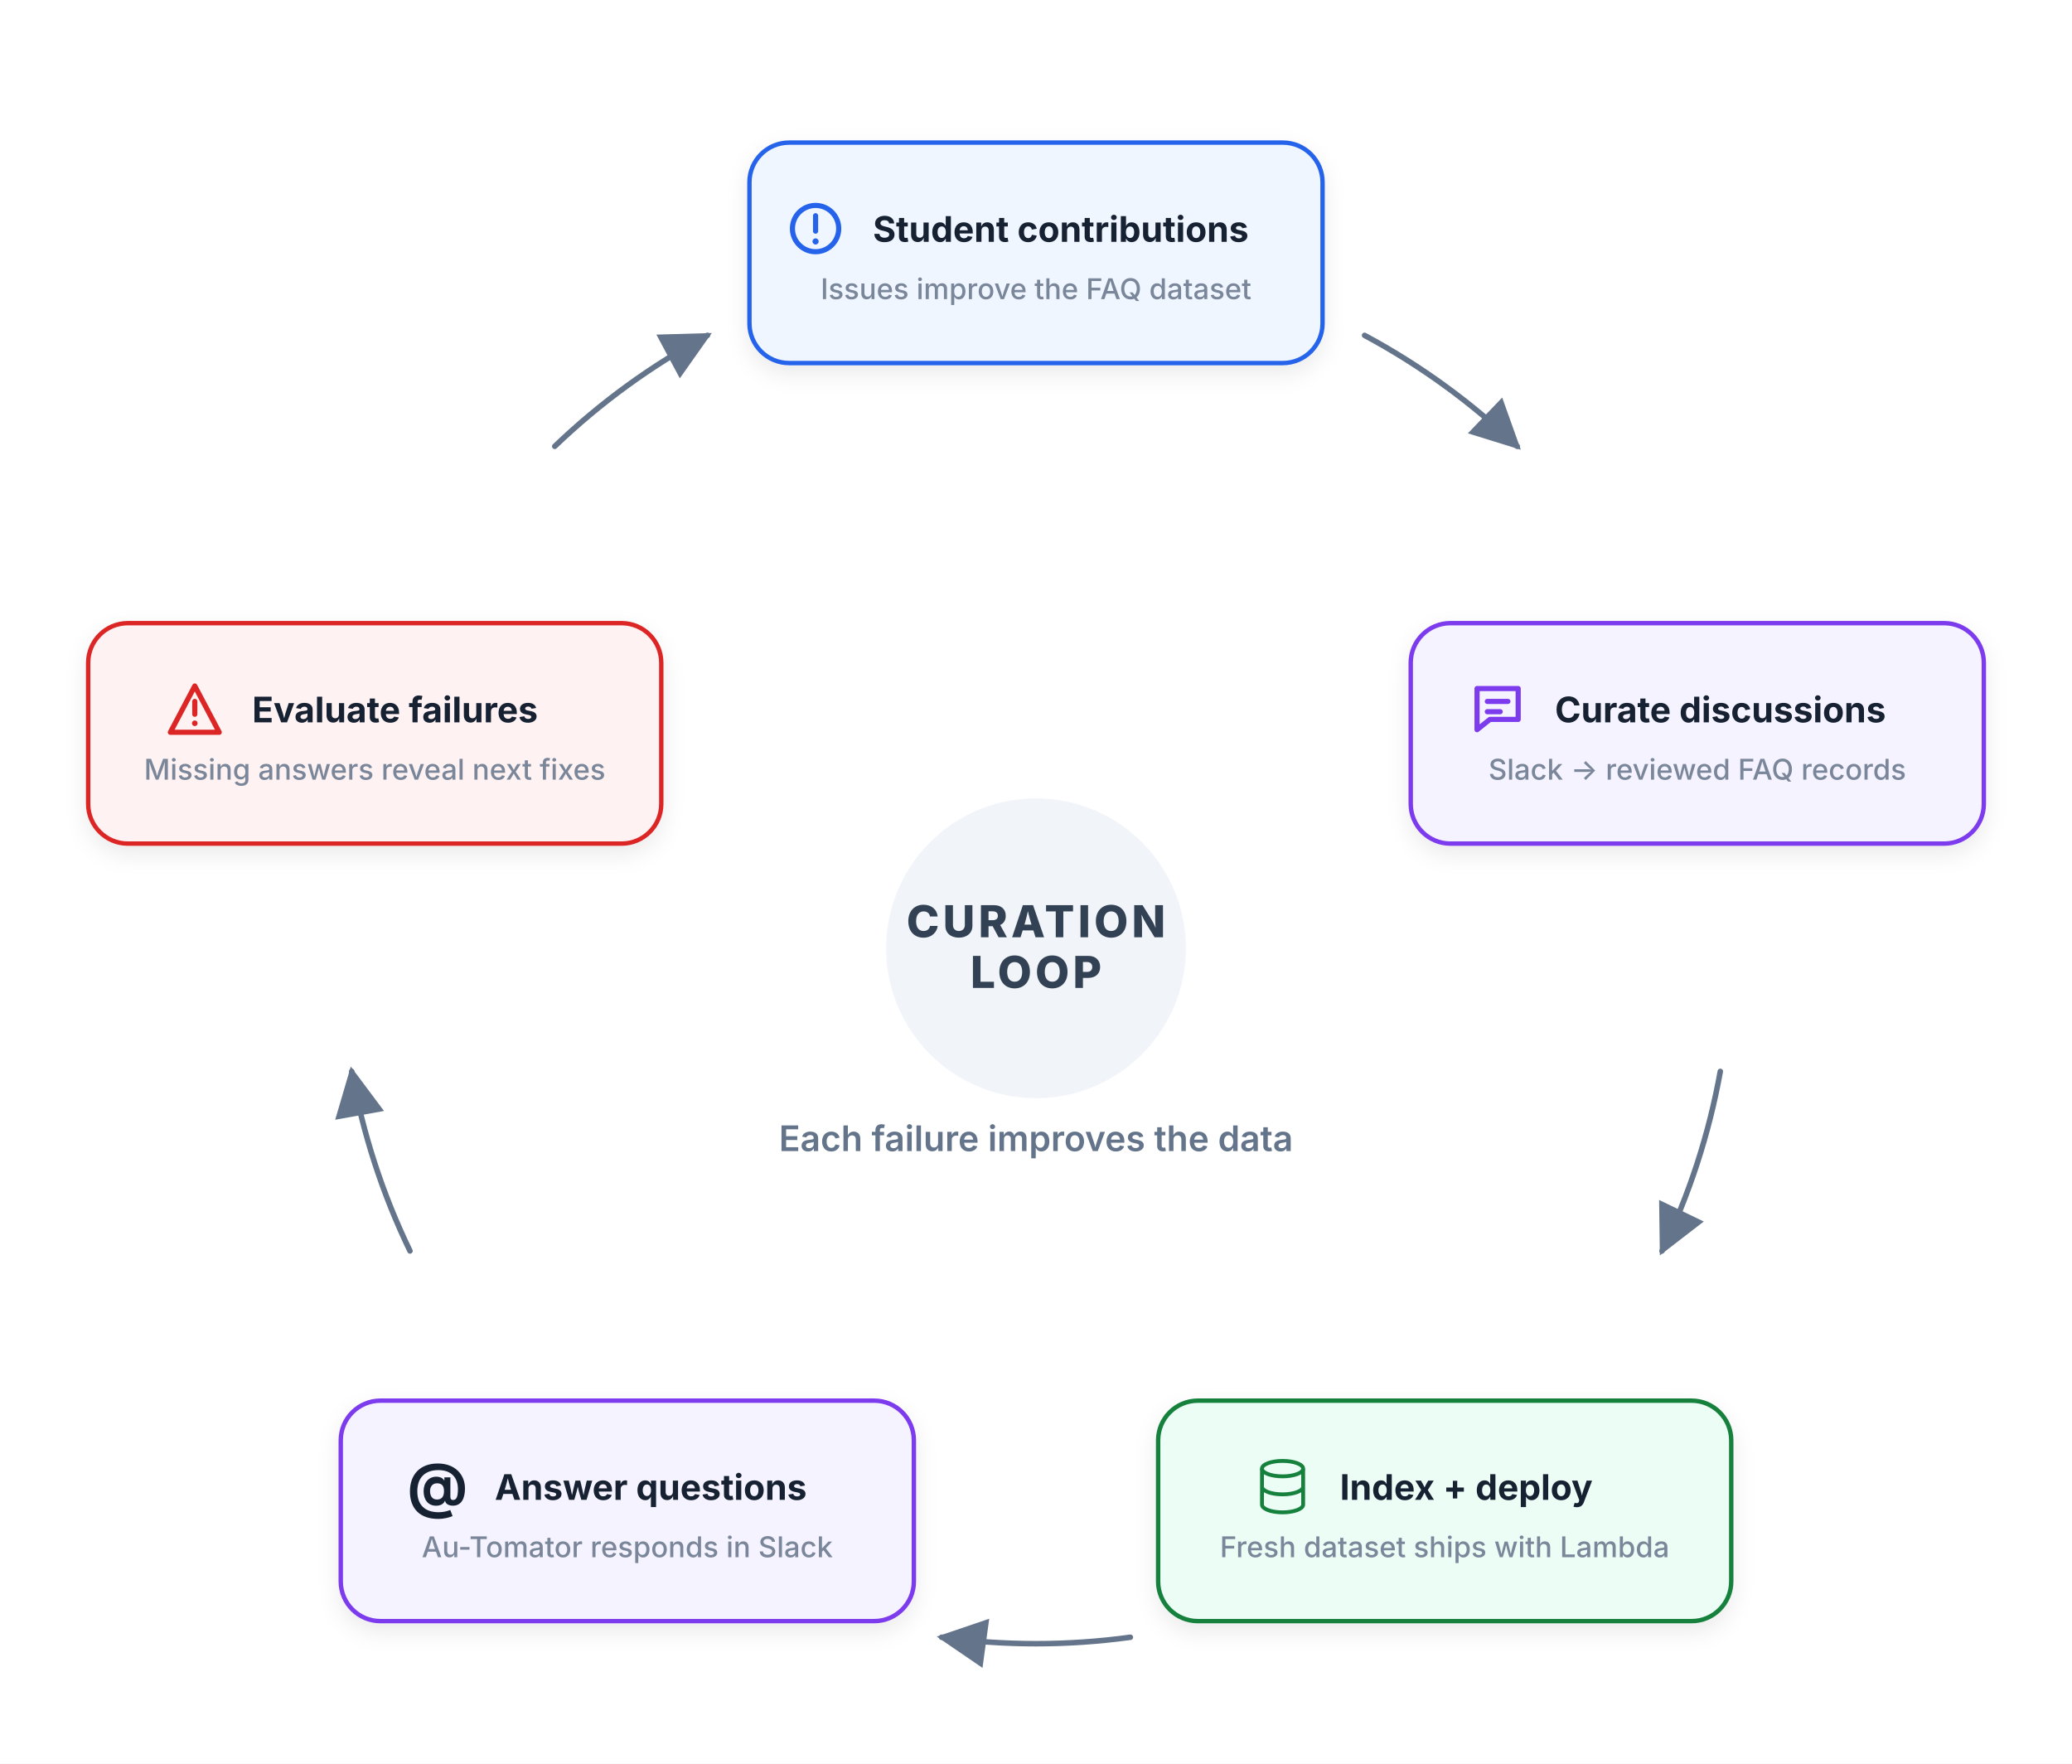
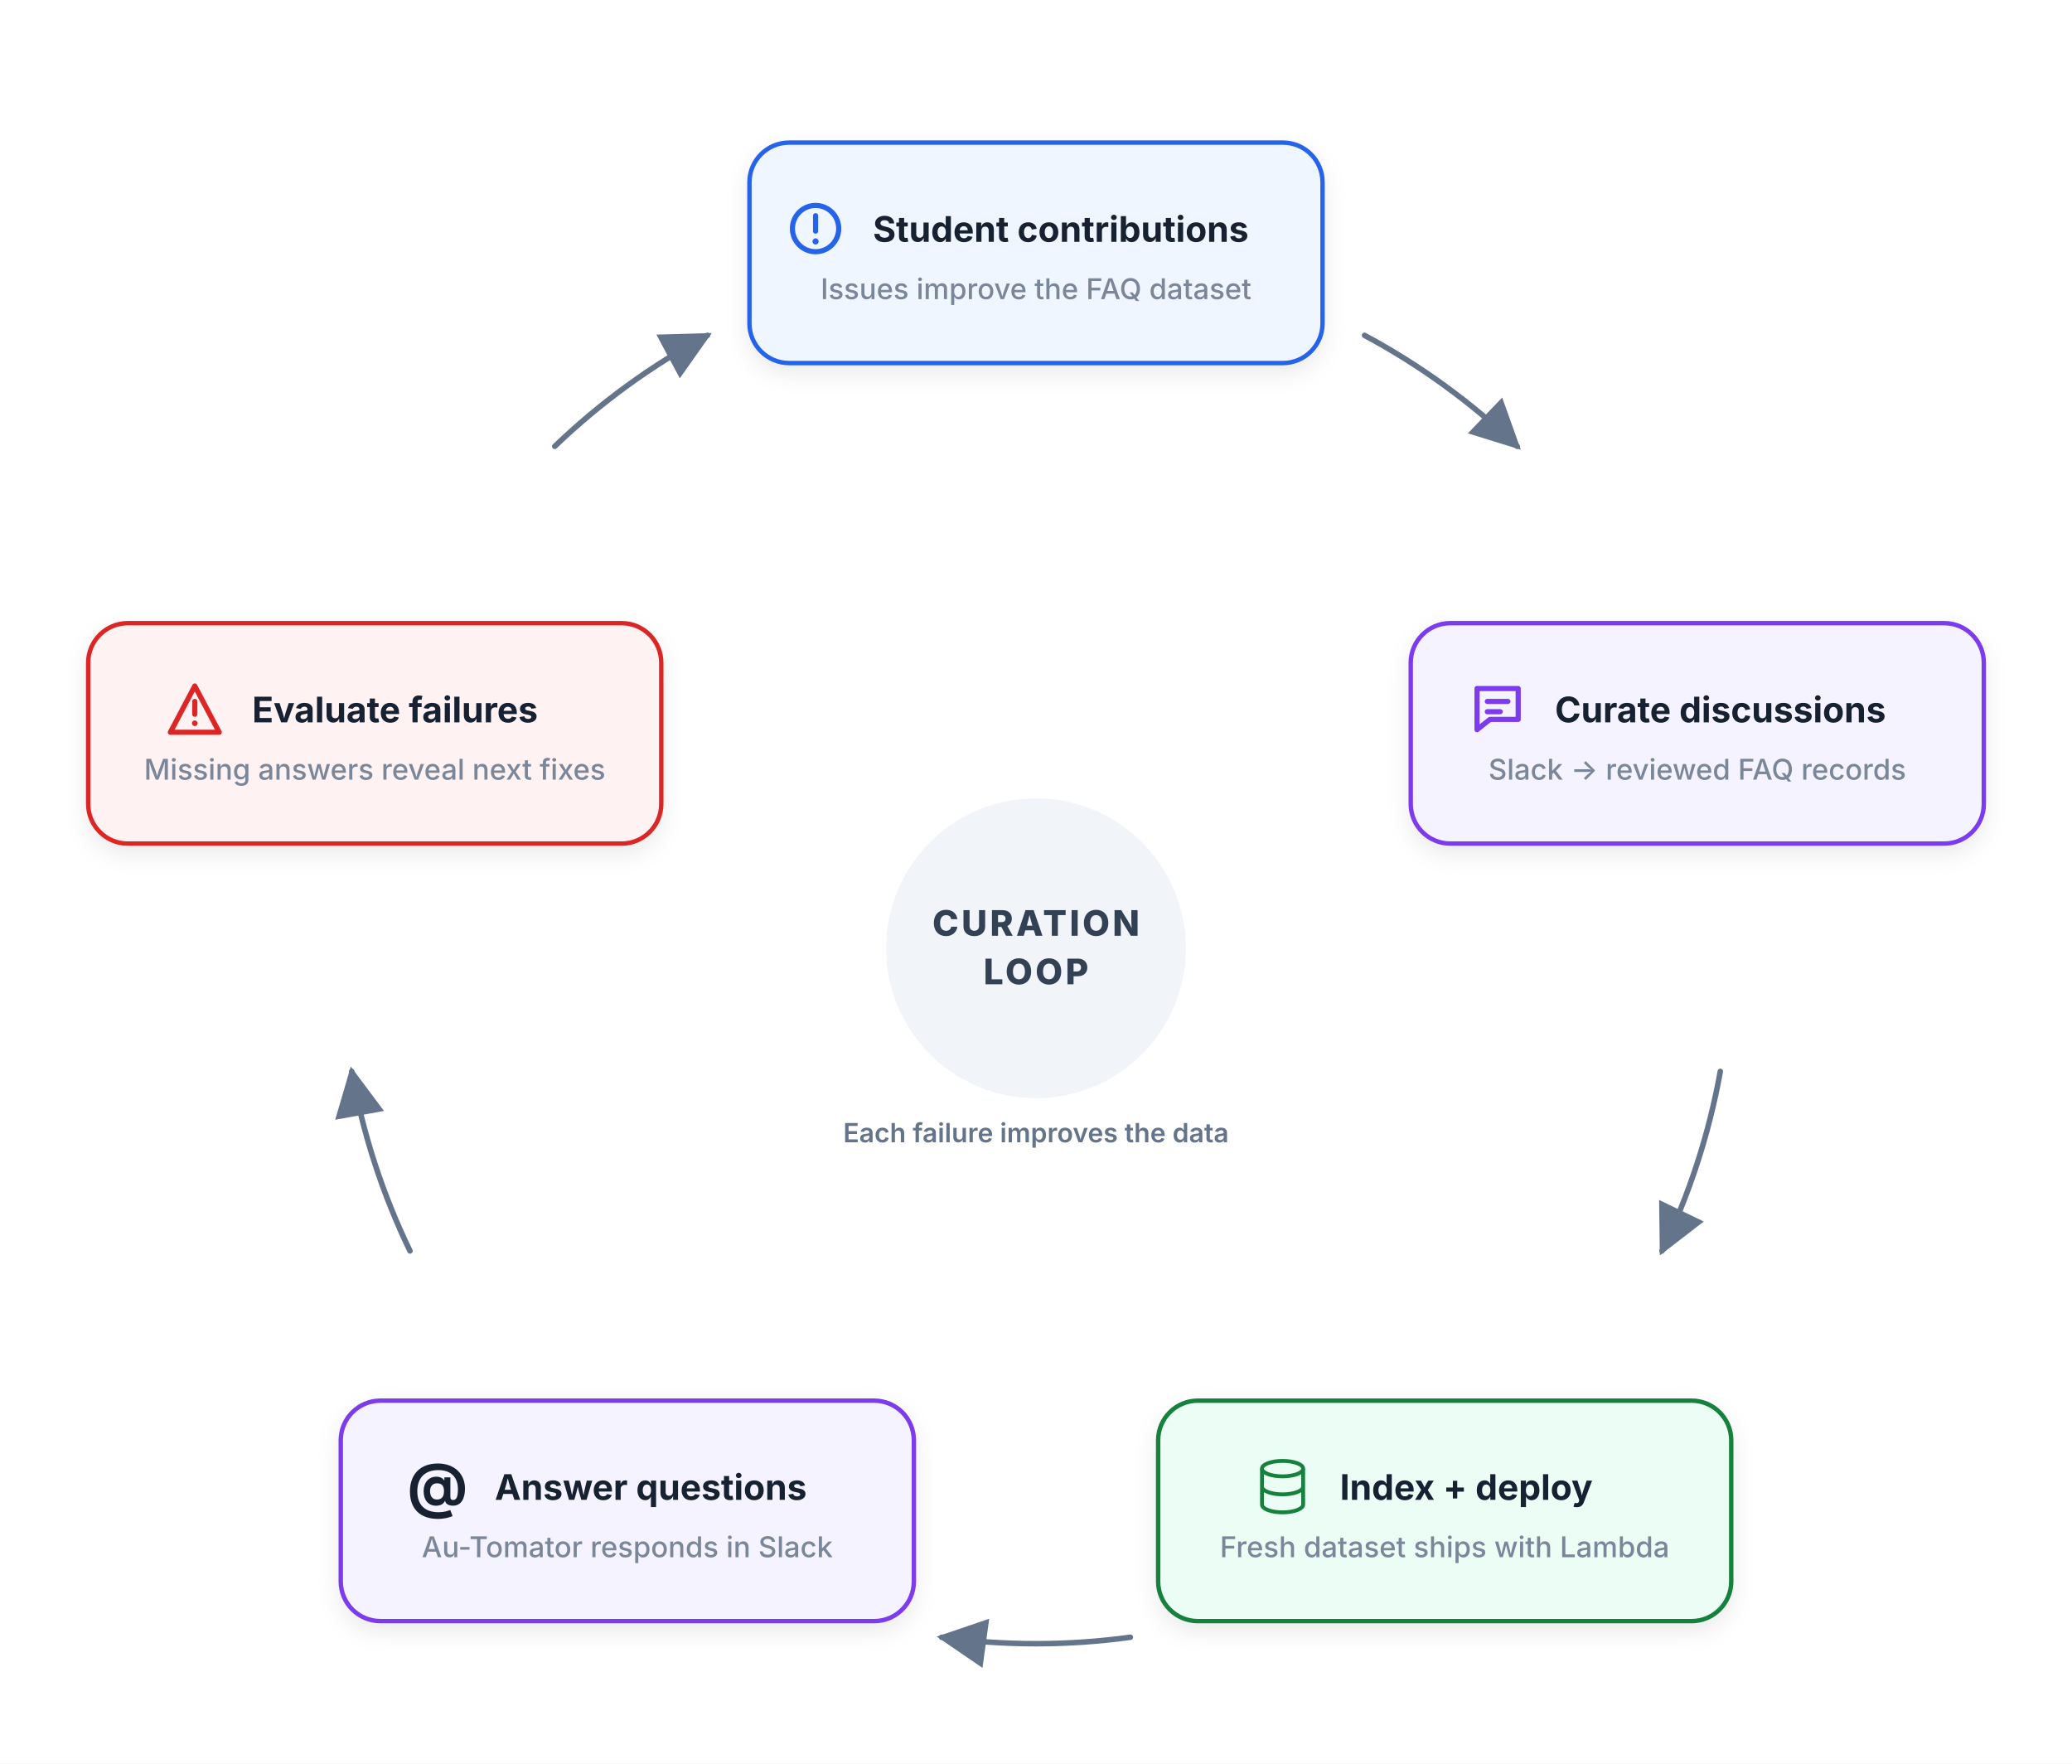
<svg xmlns="http://www.w3.org/2000/svg" width="940" height="800" viewBox="0 0 940 800" role="img" aria-labelledby="title desc">
  <defs>
    <filter id="shadow" x="-20%" y="-20%" width="140%" height="150%">
      <feDropShadow dx="0" dy="4" stdDeviation="5" flood-color="#0f172a" flood-opacity="0.08" />
    </filter>
    <marker id="arrow-purple" viewBox="0 0 10 10" refX="9" refY="5" markerWidth="9" markerHeight="9" orient="auto">
      <path d="M0 0 10 5 0 10Z" fill="#7c3aed" />
    </marker>
    <marker id="arrow-blue" viewBox="0 0 10 10" refX="9" refY="5" markerWidth="9" markerHeight="9" orient="auto">
      <path d="M0 0 10 5 0 10Z" fill="#2563eb" />
    </marker>
    <marker id="arrow-amber" viewBox="0 0 10 10" refX="9" refY="5" markerWidth="9" markerHeight="9" orient="auto">
      <path d="M0 0 10 5 0 10Z" fill="#c2410c" />
    </marker>
    <marker id="arrow-green" viewBox="0 0 10 10" refX="9" refY="5" markerWidth="9" markerHeight="9" orient="auto">
      <path d="M0 0 10 5 0 10Z" fill="#15803d" />
    </marker>
    <marker id="arrow-red" viewBox="0 0 10 10" refX="9" refY="5" markerWidth="9" markerHeight="9" orient="auto">
      <path d="M0 0 10 5 0 10Z" fill="#dc2626" />
    </marker>
    <marker id="arrow-gray" viewBox="0 0 10 10" refX="9" refY="5" markerWidth="9" markerHeight="9" orient="auto">
      <path d="M0 0 10 5 0 10Z" fill="#64748b" />
    </marker>
    <symbol id="icon-database" viewBox="0 0 24 24">
      <ellipse cx="12" cy="5" rx="8" ry="3" fill="none" stroke="currentColor" stroke-width="1.75" vector-effect="non-scaling-stroke" />
      <path d="M4 5v7c0 1.66 3.58 3 8 3s8-1.34 8-3V5M4 12v7c0 1.66 3.58 3 8 3s8-1.34 8-3v-7" fill="none" stroke="currentColor" stroke-width="1.75" vector-effect="non-scaling-stroke" />
    </symbol>
    <symbol id="icon-issue" viewBox="0 0 24 24">
      <circle cx="12" cy="12" r="9" fill="none" stroke="currentColor" stroke-width="2" />
      <path d="M12 7v6" stroke="currentColor" stroke-width="2" stroke-linecap="round" />
      <circle cx="12" cy="17" r="1.2" fill="currentColor" />
    </symbol>
    <symbol id="icon-message" viewBox="0 0 24 24">
      <path d="M4 4h16v12H9l-5 4Z" fill="none" stroke="currentColor" stroke-width="2" stroke-linecap="round" stroke-linejoin="round" />
      <path d="M8 9h8M8 13h5" fill="none" stroke="currentColor" stroke-width="2" stroke-linecap="round" />
    </symbol>
    <symbol id="icon-warning" viewBox="0 0 24 24">
      <path d="M12 3 2.5 21h19Z" fill="none" stroke="currentColor" stroke-width="2" stroke-linejoin="round" />
      <path d="M12 9v5" stroke="currentColor" stroke-width="2" stroke-linecap="round" />
      <circle cx="12" cy="17.5" r="1.1" fill="currentColor" />
    </symbol>
    <style>
      text { font-family: system-ui, -apple-system, BlinkMacSystemFont, "Segoe UI", sans-serif; fill: #172033; }
      .node rect { stroke-width: 2; }
      .node-title { font-size: 16px; font-weight: 750; text-anchor: middle; }
      .node-title.icon-copy { text-anchor: start; }
      .node-subtitle { font-size: 13px; font-weight: 500; fill: #7a8699; text-anchor: middle; }
      .eyebrow { font-size: 12px; font-weight: 750; letter-spacing: 1px; fill: #64748b; text-anchor: middle; }
      .mention-icon { font-size: 27px; font-weight: 750; text-anchor: middle; }
      .standalone-mention { font-size: 52px; font-weight: 750; text-anchor: middle; }
      .icon-node-title { font-size: 16px; font-weight: 750; text-anchor: middle; }
      .edge { fill: none; stroke-width: 2.5; stroke-linecap: round; stroke-linejoin: round; }
      .edge-label rect { stroke-width: 2; }
      .edge-label text { font-size: 14px; font-weight: 750; text-anchor: middle; dominant-baseline: central; }
      .divider { stroke: #cbd5e1; stroke-width: 2; stroke-dasharray: 6 8; stroke-linecap: round; }
      .center-annotation { fill: #f1f5f9; stroke: none; }
-       .center-title { font-size: 20px; font-weight: 800; letter-spacing: 1.6px; fill: #334155; text-anchor: middle; }
-       .center-detail { font-size: 16px; font-weight: 600; fill: #64748b; text-anchor: middle; }
+       .center-title { font-weight: 800; letter-spacing: 0.08em; fill: #334155; text-anchor: middle; }
+       .center-detail { font-weight: 600; fill: #64748b; text-anchor: middle; }
    </style>
  </defs>
  <rect width="940" height="800" fill="#ffffff" />
  <path class="edge" d="M619.06 152.12A315.44 315.44 0 0 1 688.33 202.45" stroke="#64748b" marker-end="url(#arrow-gray)" />
  <path class="edge" d="M780.45 485.98A315.44 315.44 0 0 1 754 567.41" stroke="#64748b" marker-end="url(#arrow-gray)" />
  <path class="edge" d="M512.81 742.64A315.44 315.44 0 0 1 427.19 742.64" stroke="#64748b" marker-end="url(#arrow-gray)" />
  <path class="edge" d="M186 567.41A315.44 315.44 0 0 1 159.55 485.98" stroke="#64748b" marker-end="url(#arrow-gray)" />
  <path class="edge" d="M251.67 202.45A315.44 315.44 0 0 1 320.94 152.12" stroke="#64748b" marker-end="url(#arrow-gray)" />
  <circle class="center-annotation" cx="470" cy="430.12" r="68" />
-   <text class="center-title" x="470" y="425.12">CURATION</text>
-   <text class="center-title" x="470" y="448.12">LOOP</text>
-   <text class="center-detail" x="470" y="522.12">Each failure improves the data</text>
+   <text class="center-title" x="470" y="424.46" font-size="16">CURATION</text>
+   <text class="center-title" x="470" y="446.46" font-size="16">LOOP</text>
+   <text class="center-detail" x="470" y="518.12" font-size="12">Each failure improves the data</text>
  <g class="node node-blue" transform="translate(340 64.68)" filter="url(#shadow)">
    <rect width="260" height="100" rx="18" fill="#eff6ff" stroke="#2563eb" />
    <use href="#icon-issue" x="16" y="25" width="28" height="28" color="#2563eb" />
    <text class="node-title icon-copy" x="56" y="45" textLength="188" lengthAdjust="spacingAndGlyphs">Student contributions</text>
    <text class="node-subtitle" x="130" y="71">Issues improve the FAQ dataset</text>
  </g>
  <g class="node node-purple" transform="translate(640 282.65)" filter="url(#shadow)">
    <rect width="260" height="100" rx="18" fill="#f5f3ff" stroke="#7c3aed" />
    <use href="#icon-message" x="25.42" y="25" width="28" height="28" color="#7c3aed" />
    <text class="node-title icon-copy" x="65.42" y="45">Curate discussions</text>
    <text class="node-subtitle" x="130" y="71">Slack → reviewed FAQ records</text>
  </g>
  <g class="node node-green" transform="translate(525.41 635.32)" filter="url(#shadow)">
    <rect width="260" height="100" rx="18" fill="#ecfdf5" stroke="#15803d" />
    <use href="#icon-database" x="42.45" y="25" width="28" height="28" color="#15803d" />
    <text class="node-title icon-copy" x="82.45" y="45">Index + deploy</text>
    <text class="node-subtitle" x="130" y="71">Fresh dataset ships with Lambda</text>
  </g>
  <g class="node node-purple" transform="translate(154.59 635.32)" filter="url(#shadow)">
    <rect width="260" height="100" rx="18" fill="#f5f3ff" stroke="#7c3aed" />
    <text class="mention-icon" x="43.87" y="48" fill="#7c3aed">@</text>
    <text class="node-title icon-copy" x="69.87" y="45">Answer questions</text>
    <text class="node-subtitle" x="130" y="71">Au-Tomator responds in Slack</text>
  </g>
  <g class="node node-red" transform="translate(40 282.65)" filter="url(#shadow)">
    <rect width="260" height="100" rx="18" fill="#fef2f2" stroke="#dc2626" />
    <use href="#icon-warning" x="34.37" y="25" width="28" height="28" color="#dc2626" />
    <text class="node-title icon-copy" x="74.37" y="45">Evaluate failures</text>
    <text class="node-subtitle" x="130" y="71">Missing answers reveal next fixes</text>
  </g>
</svg>
